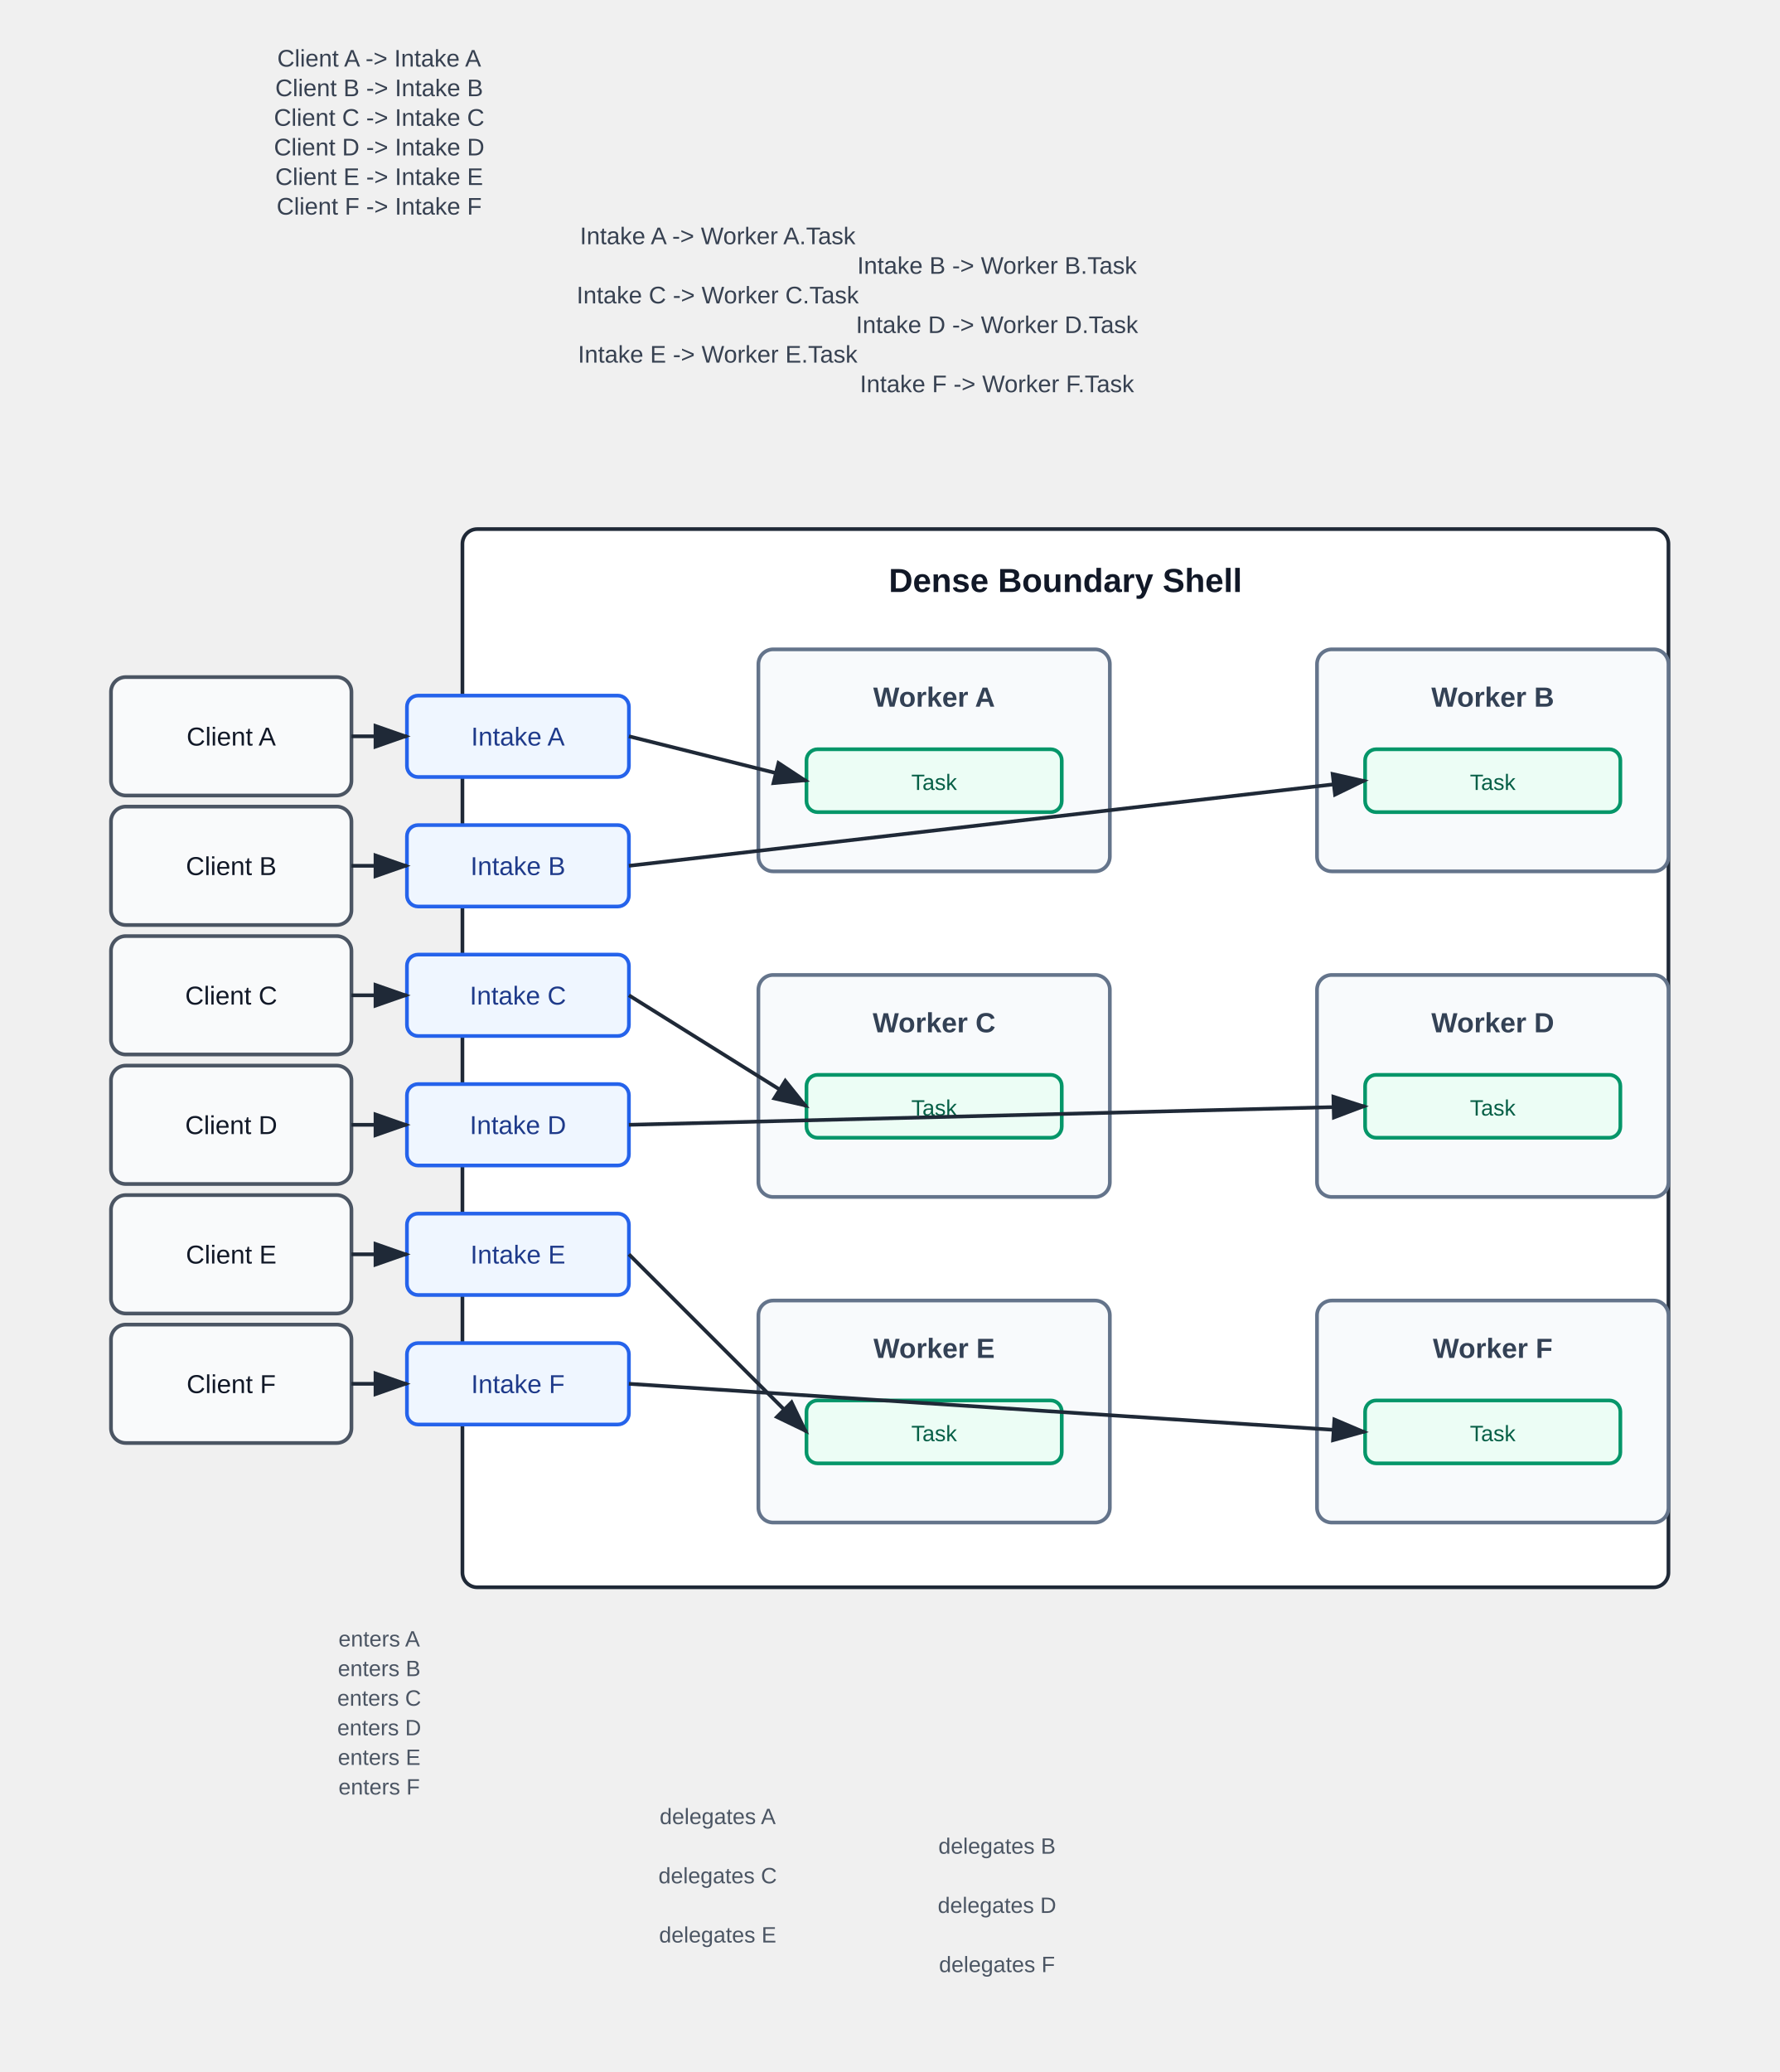
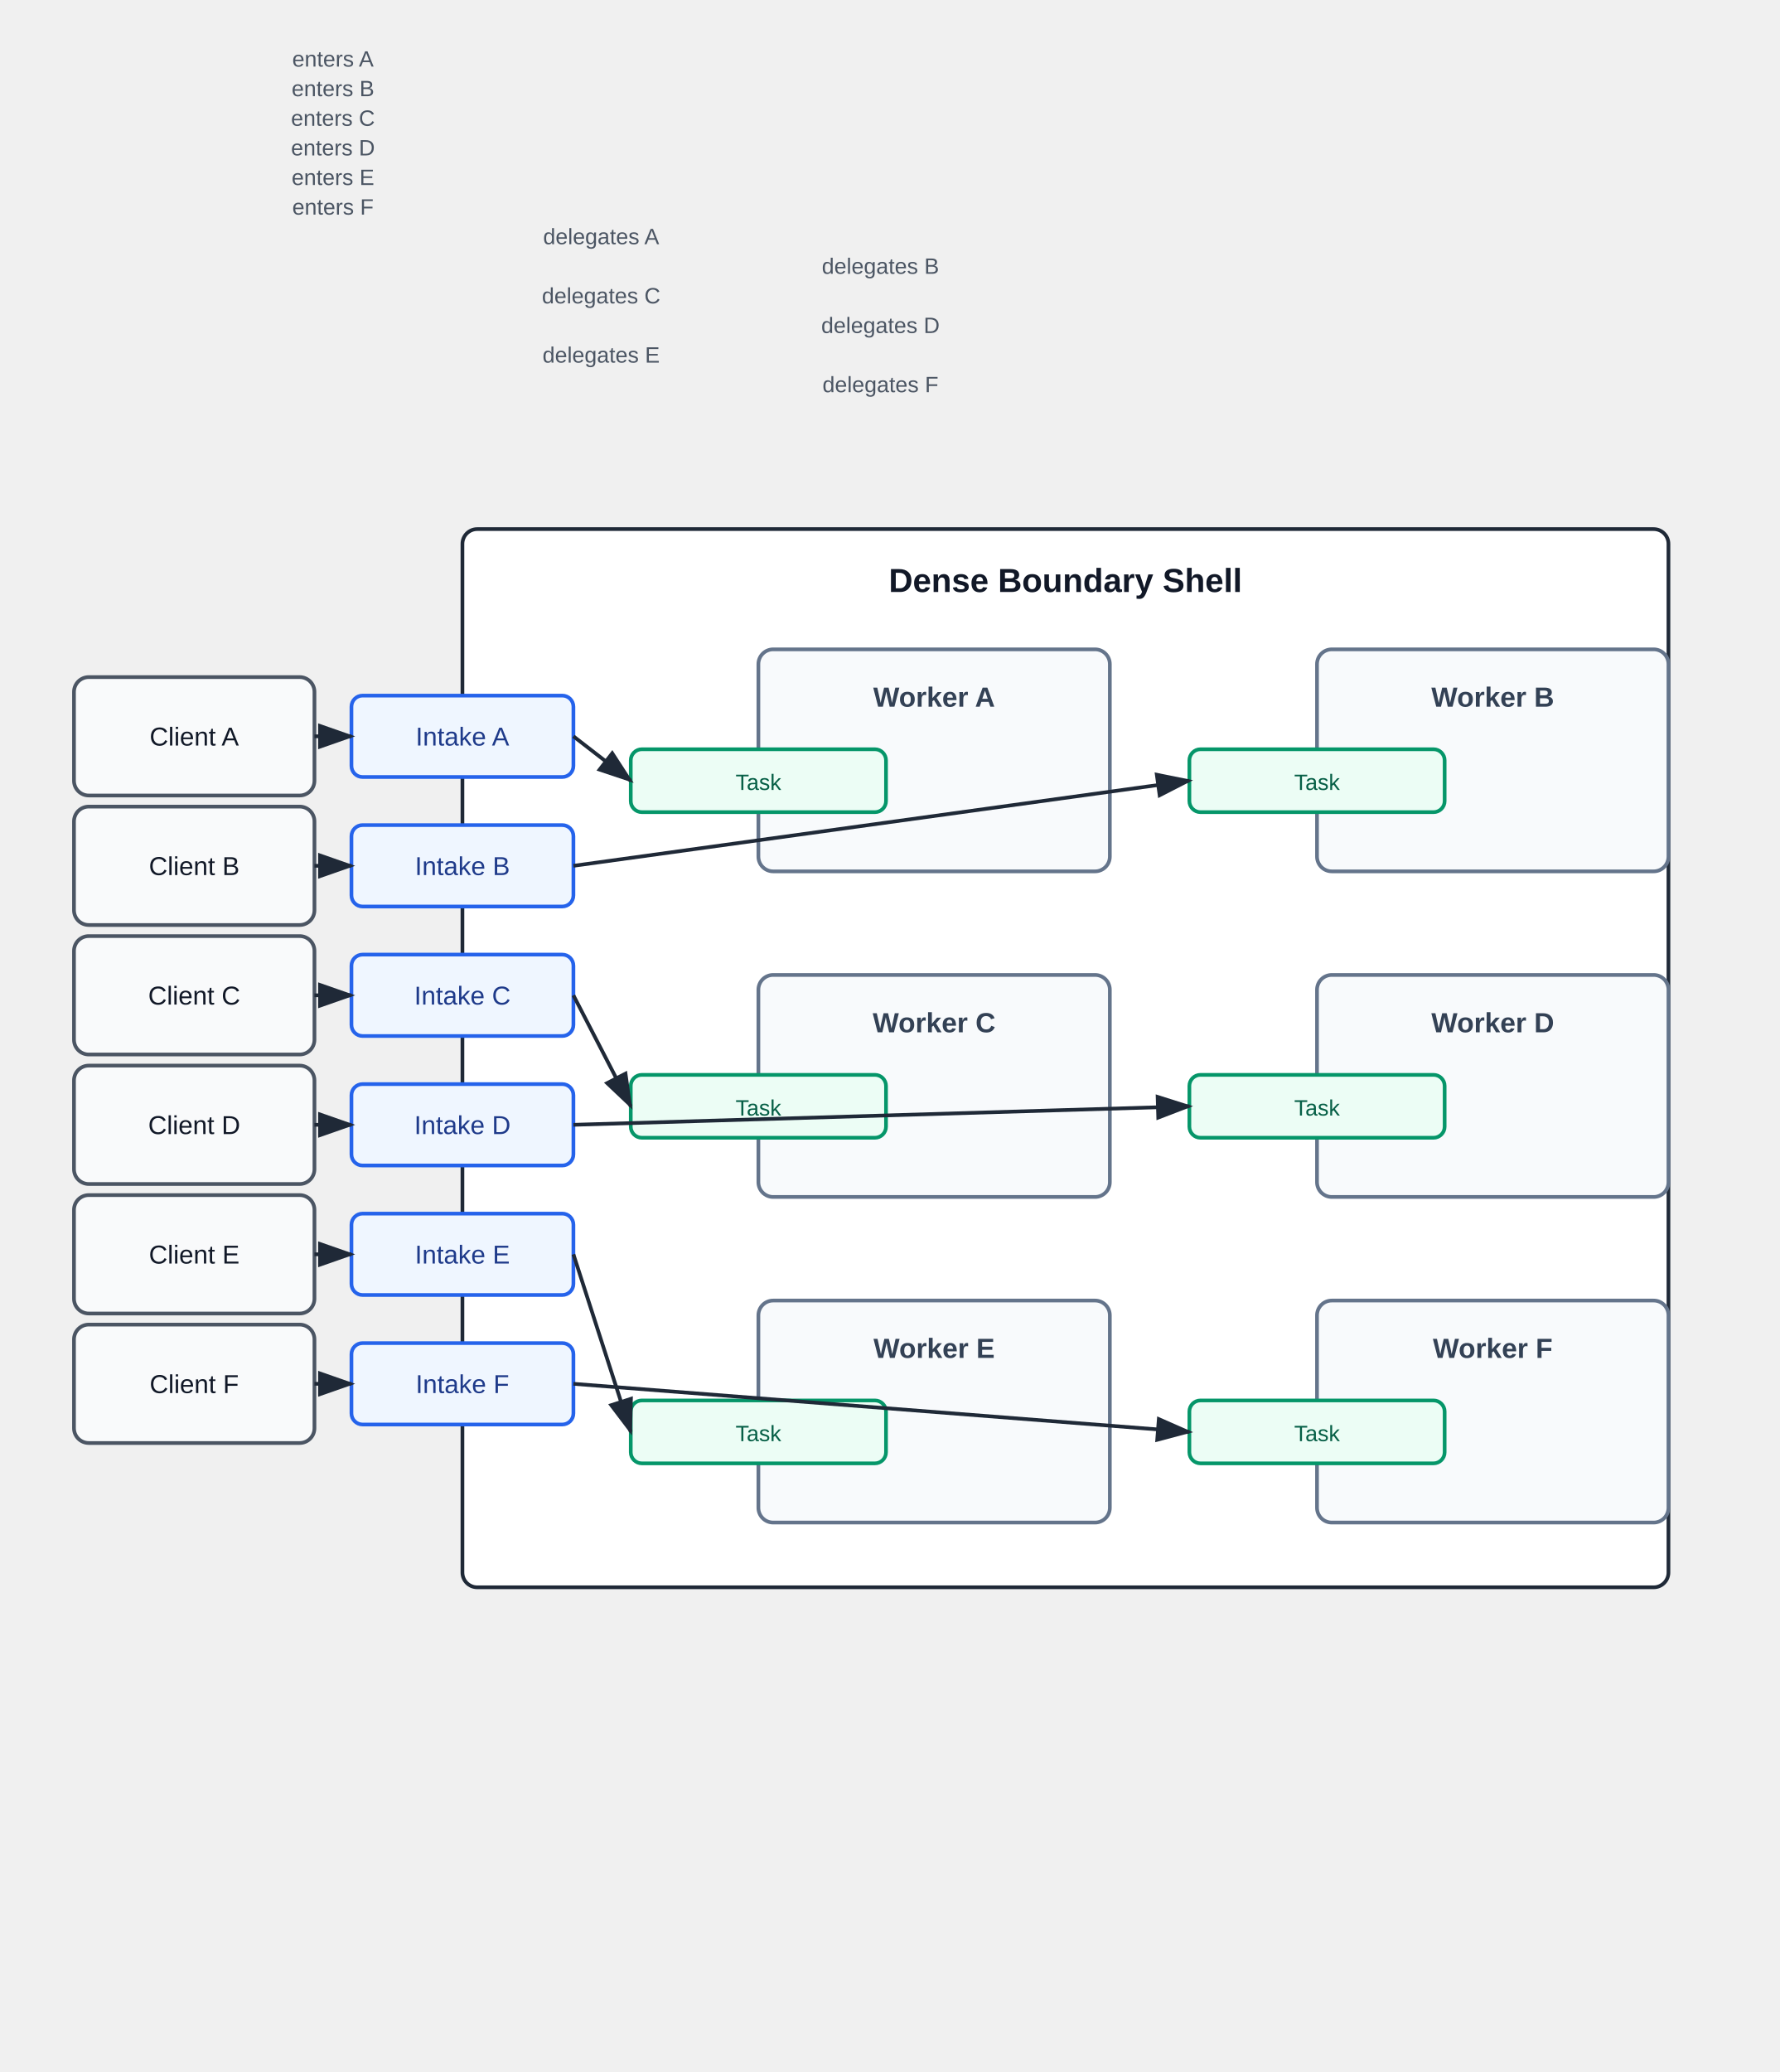
<svg xmlns="http://www.w3.org/2000/svg" width="962" height="1120" viewBox="0 0 962 1120" role="img" aria-labelledby="title desc">
  <defs>
    <marker id="arrowhead" markerWidth="10" markerHeight="7" refX="9" refY="3.5" orient="auto">
      <polygon points="0 0, 10 3.5, 0 7" fill="#1f2937" />
    </marker>
  </defs>
  <rect x="250" y="286" width="652" height="572" rx="8" fill="#ffffff" stroke="#1f2937" stroke-width="2" />
  <text x="576" y="320" text-anchor="middle" font-family="Arial, sans-serif" font-size="18" font-weight="700" fill="#111827">Dense Boundary Shell</text>
-   <rect x="220" y="376" width="120" height="44" rx="6" fill="#eff6ff" stroke="#2563eb" stroke-width="2" />
-   <text x="280" y="403" text-anchor="middle" font-family="Arial, sans-serif" font-size="14" fill="#1e3a8a">Intake A</text>
-   <rect x="220" y="446" width="120" height="44" rx="6" fill="#eff6ff" stroke="#2563eb" stroke-width="2" />
-   <text x="280" y="473" text-anchor="middle" font-family="Arial, sans-serif" font-size="14" fill="#1e3a8a">Intake B</text>
-   <rect x="220" y="516" width="120" height="44" rx="6" fill="#eff6ff" stroke="#2563eb" stroke-width="2" />
-   <text x="280" y="543" text-anchor="middle" font-family="Arial, sans-serif" font-size="14" fill="#1e3a8a">Intake C</text>
-   <rect x="220" y="586" width="120" height="44" rx="6" fill="#eff6ff" stroke="#2563eb" stroke-width="2" />
-   <text x="280" y="613" text-anchor="middle" font-family="Arial, sans-serif" font-size="14" fill="#1e3a8a">Intake D</text>
-   <rect x="220" y="656" width="120" height="44" rx="6" fill="#eff6ff" stroke="#2563eb" stroke-width="2" />
-   <text x="280" y="683" text-anchor="middle" font-family="Arial, sans-serif" font-size="14" fill="#1e3a8a">Intake E</text>
-   <rect x="220" y="726" width="120" height="44" rx="6" fill="#eff6ff" stroke="#2563eb" stroke-width="2" />
-   <text x="280" y="753" text-anchor="middle" font-family="Arial, sans-serif" font-size="14" fill="#1e3a8a">Intake F</text>
+   <rect x="190" y="376" width="120" height="44" rx="6" fill="#eff6ff" stroke="#2563eb" stroke-width="2" />
+   <text x="250" y="403" text-anchor="middle" font-family="Arial, sans-serif" font-size="14" fill="#1e3a8a">Intake A</text>
+   <rect x="190" y="446" width="120" height="44" rx="6" fill="#eff6ff" stroke="#2563eb" stroke-width="2" />
+   <text x="250" y="473" text-anchor="middle" font-family="Arial, sans-serif" font-size="14" fill="#1e3a8a">Intake B</text>
+   <rect x="190" y="516" width="120" height="44" rx="6" fill="#eff6ff" stroke="#2563eb" stroke-width="2" />
+   <text x="250" y="543" text-anchor="middle" font-family="Arial, sans-serif" font-size="14" fill="#1e3a8a">Intake C</text>
+   <rect x="190" y="586" width="120" height="44" rx="6" fill="#eff6ff" stroke="#2563eb" stroke-width="2" />
+   <text x="250" y="613" text-anchor="middle" font-family="Arial, sans-serif" font-size="14" fill="#1e3a8a">Intake D</text>
+   <rect x="190" y="656" width="120" height="44" rx="6" fill="#eff6ff" stroke="#2563eb" stroke-width="2" />
+   <text x="250" y="683" text-anchor="middle" font-family="Arial, sans-serif" font-size="14" fill="#1e3a8a">Intake E</text>
+   <rect x="190" y="726" width="120" height="44" rx="6" fill="#eff6ff" stroke="#2563eb" stroke-width="2" />
+   <text x="250" y="753" text-anchor="middle" font-family="Arial, sans-serif" font-size="14" fill="#1e3a8a">Intake F</text>
  <rect x="410" y="351" width="190" height="120" rx="8" fill="#f8fafc" stroke="#64748b" stroke-width="2" />
  <text x="505" y="382" text-anchor="middle" font-family="Arial, sans-serif" font-size="15" font-weight="700" fill="#334155">Worker A</text>
-   <rect x="436" y="405" width="138" height="34" rx="6" fill="#ecfdf5" stroke="#059669" stroke-width="2" />
-   <text x="505" y="427" text-anchor="middle" font-family="Arial, sans-serif" font-size="12" fill="#065f46">Task</text>
+   <rect x="341" y="405" width="138" height="34" rx="6" fill="#ecfdf5" stroke="#059669" stroke-width="2" />
+   <text x="410" y="427" text-anchor="middle" font-family="Arial, sans-serif" font-size="12" fill="#065f46">Task</text>
  <rect x="712" y="351" width="190" height="120" rx="8" fill="#f8fafc" stroke="#64748b" stroke-width="2" />
  <text x="807" y="382" text-anchor="middle" font-family="Arial, sans-serif" font-size="15" font-weight="700" fill="#334155">Worker B</text>
-   <rect x="738" y="405" width="138" height="34" rx="6" fill="#ecfdf5" stroke="#059669" stroke-width="2" />
-   <text x="807" y="427" text-anchor="middle" font-family="Arial, sans-serif" font-size="12" fill="#065f46">Task</text>
+   <rect x="643" y="405" width="138" height="34" rx="6" fill="#ecfdf5" stroke="#059669" stroke-width="2" />
+   <text x="712" y="427" text-anchor="middle" font-family="Arial, sans-serif" font-size="12" fill="#065f46">Task</text>
  <rect x="410" y="527" width="190" height="120" rx="8" fill="#f8fafc" stroke="#64748b" stroke-width="2" />
  <text x="505" y="558" text-anchor="middle" font-family="Arial, sans-serif" font-size="15" font-weight="700" fill="#334155">Worker C</text>
-   <rect x="436" y="581" width="138" height="34" rx="6" fill="#ecfdf5" stroke="#059669" stroke-width="2" />
-   <text x="505" y="603" text-anchor="middle" font-family="Arial, sans-serif" font-size="12" fill="#065f46">Task</text>
+   <rect x="341" y="581" width="138" height="34" rx="6" fill="#ecfdf5" stroke="#059669" stroke-width="2" />
+   <text x="410" y="603" text-anchor="middle" font-family="Arial, sans-serif" font-size="12" fill="#065f46">Task</text>
  <rect x="712" y="527" width="190" height="120" rx="8" fill="#f8fafc" stroke="#64748b" stroke-width="2" />
  <text x="807" y="558" text-anchor="middle" font-family="Arial, sans-serif" font-size="15" font-weight="700" fill="#334155">Worker D</text>
-   <rect x="738" y="581" width="138" height="34" rx="6" fill="#ecfdf5" stroke="#059669" stroke-width="2" />
-   <text x="807" y="603" text-anchor="middle" font-family="Arial, sans-serif" font-size="12" fill="#065f46">Task</text>
+   <rect x="643" y="581" width="138" height="34" rx="6" fill="#ecfdf5" stroke="#059669" stroke-width="2" />
+   <text x="712" y="603" text-anchor="middle" font-family="Arial, sans-serif" font-size="12" fill="#065f46">Task</text>
  <rect x="410" y="703" width="190" height="120" rx="8" fill="#f8fafc" stroke="#64748b" stroke-width="2" />
  <text x="505" y="734" text-anchor="middle" font-family="Arial, sans-serif" font-size="15" font-weight="700" fill="#334155">Worker E</text>
-   <rect x="436" y="757" width="138" height="34" rx="6" fill="#ecfdf5" stroke="#059669" stroke-width="2" />
-   <text x="505" y="779" text-anchor="middle" font-family="Arial, sans-serif" font-size="12" fill="#065f46">Task</text>
+   <rect x="341" y="757" width="138" height="34" rx="6" fill="#ecfdf5" stroke="#059669" stroke-width="2" />
+   <text x="410" y="779" text-anchor="middle" font-family="Arial, sans-serif" font-size="12" fill="#065f46">Task</text>
  <rect x="712" y="703" width="190" height="120" rx="8" fill="#f8fafc" stroke="#64748b" stroke-width="2" />
  <text x="807" y="734" text-anchor="middle" font-family="Arial, sans-serif" font-size="15" font-weight="700" fill="#334155">Worker F</text>
-   <rect x="738" y="757" width="138" height="34" rx="6" fill="#ecfdf5" stroke="#059669" stroke-width="2" />
-   <text x="807" y="779" text-anchor="middle" font-family="Arial, sans-serif" font-size="12" fill="#065f46">Task</text>
-   <rect x="60" y="366" width="130" height="64" rx="8" fill="#f9fafb" stroke="#4b5563" stroke-width="2" />
-   <text x="125" y="403" text-anchor="middle" font-family="Arial, sans-serif" font-size="14" fill="#111827">Client A</text>
-   <rect x="60" y="436" width="130" height="64" rx="8" fill="#f9fafb" stroke="#4b5563" stroke-width="2" />
-   <text x="125" y="473" text-anchor="middle" font-family="Arial, sans-serif" font-size="14" fill="#111827">Client B</text>
-   <rect x="60" y="506" width="130" height="64" rx="8" fill="#f9fafb" stroke="#4b5563" stroke-width="2" />
-   <text x="125" y="543" text-anchor="middle" font-family="Arial, sans-serif" font-size="14" fill="#111827">Client C</text>
-   <rect x="60" y="576" width="130" height="64" rx="8" fill="#f9fafb" stroke="#4b5563" stroke-width="2" />
-   <text x="125" y="613" text-anchor="middle" font-family="Arial, sans-serif" font-size="14" fill="#111827">Client D</text>
-   <rect x="60" y="646" width="130" height="64" rx="8" fill="#f9fafb" stroke="#4b5563" stroke-width="2" />
-   <text x="125" y="683" text-anchor="middle" font-family="Arial, sans-serif" font-size="14" fill="#111827">Client E</text>
-   <rect x="60" y="716" width="130" height="64" rx="8" fill="#f9fafb" stroke="#4b5563" stroke-width="2" />
-   <text x="125" y="753" text-anchor="middle" font-family="Arial, sans-serif" font-size="14" fill="#111827">Client F</text>
-   <line x1="190" y1="398" x2="220" y2="398" stroke="#1f2937" stroke-width="2" marker-end="url(#arrowhead)" />
-   <text x="205" y="36" text-anchor="middle" font-family="Arial, sans-serif" font-size="13" fill="#374151">Client A -&gt; Intake A</text>
-   <text x="205" y="890" text-anchor="middle" font-family="Arial, sans-serif" font-size="12" fill="#4b5563">enters A</text>
-   <line x1="190" y1="468" x2="220" y2="468" stroke="#1f2937" stroke-width="2" marker-end="url(#arrowhead)" />
-   <text x="205" y="52" text-anchor="middle" font-family="Arial, sans-serif" font-size="13" fill="#374151">Client B -&gt; Intake B</text>
-   <text x="205" y="906" text-anchor="middle" font-family="Arial, sans-serif" font-size="12" fill="#4b5563">enters B</text>
-   <line x1="190" y1="538" x2="220" y2="538" stroke="#1f2937" stroke-width="2" marker-end="url(#arrowhead)" />
-   <text x="205" y="68" text-anchor="middle" font-family="Arial, sans-serif" font-size="13" fill="#374151">Client C -&gt; Intake C</text>
-   <text x="205" y="922" text-anchor="middle" font-family="Arial, sans-serif" font-size="12" fill="#4b5563">enters C</text>
-   <line x1="190" y1="608" x2="220" y2="608" stroke="#1f2937" stroke-width="2" marker-end="url(#arrowhead)" />
-   <text x="205" y="84" text-anchor="middle" font-family="Arial, sans-serif" font-size="13" fill="#374151">Client D -&gt; Intake D</text>
-   <text x="205" y="938" text-anchor="middle" font-family="Arial, sans-serif" font-size="12" fill="#4b5563">enters D</text>
-   <line x1="190" y1="678" x2="220" y2="678" stroke="#1f2937" stroke-width="2" marker-end="url(#arrowhead)" />
-   <text x="205" y="100" text-anchor="middle" font-family="Arial, sans-serif" font-size="13" fill="#374151">Client E -&gt; Intake E</text>
-   <text x="205" y="954" text-anchor="middle" font-family="Arial, sans-serif" font-size="12" fill="#4b5563">enters E</text>
-   <line x1="190" y1="748" x2="220" y2="748" stroke="#1f2937" stroke-width="2" marker-end="url(#arrowhead)" />
-   <text x="205" y="116" text-anchor="middle" font-family="Arial, sans-serif" font-size="13" fill="#374151">Client F -&gt; Intake F</text>
-   <text x="205" y="970" text-anchor="middle" font-family="Arial, sans-serif" font-size="12" fill="#4b5563">enters F</text>
-   <line x1="340" y1="398" x2="436" y2="422" stroke="#1f2937" stroke-width="2" marker-end="url(#arrowhead)" />
-   <text x="388" y="132" text-anchor="middle" font-family="Arial, sans-serif" font-size="13" fill="#374151">Intake A -&gt; Worker A.Task</text>
-   <text x="388" y="986" text-anchor="middle" font-family="Arial, sans-serif" font-size="12" fill="#4b5563">delegates A</text>
-   <line x1="340" y1="468" x2="738" y2="422" stroke="#1f2937" stroke-width="2" marker-end="url(#arrowhead)" />
-   <text x="539" y="148" text-anchor="middle" font-family="Arial, sans-serif" font-size="13" fill="#374151">Intake B -&gt; Worker B.Task</text>
-   <text x="539" y="1002" text-anchor="middle" font-family="Arial, sans-serif" font-size="12" fill="#4b5563">delegates B</text>
-   <line x1="340" y1="538" x2="436" y2="598" stroke="#1f2937" stroke-width="2" marker-end="url(#arrowhead)" />
-   <text x="388" y="164" text-anchor="middle" font-family="Arial, sans-serif" font-size="13" fill="#374151">Intake C -&gt; Worker C.Task</text>
-   <text x="388" y="1018" text-anchor="middle" font-family="Arial, sans-serif" font-size="12" fill="#4b5563">delegates C</text>
-   <line x1="340" y1="608" x2="738" y2="598" stroke="#1f2937" stroke-width="2" marker-end="url(#arrowhead)" />
-   <text x="539" y="180" text-anchor="middle" font-family="Arial, sans-serif" font-size="13" fill="#374151">Intake D -&gt; Worker D.Task</text>
-   <text x="539" y="1034" text-anchor="middle" font-family="Arial, sans-serif" font-size="12" fill="#4b5563">delegates D</text>
-   <line x1="340" y1="678" x2="436" y2="774" stroke="#1f2937" stroke-width="2" marker-end="url(#arrowhead)" />
-   <text x="388" y="196" text-anchor="middle" font-family="Arial, sans-serif" font-size="13" fill="#374151">Intake E -&gt; Worker E.Task</text>
-   <text x="388" y="1050" text-anchor="middle" font-family="Arial, sans-serif" font-size="12" fill="#4b5563">delegates E</text>
-   <line x1="340" y1="748" x2="738" y2="774" stroke="#1f2937" stroke-width="2" marker-end="url(#arrowhead)" />
-   <text x="539" y="212" text-anchor="middle" font-family="Arial, sans-serif" font-size="13" fill="#374151">Intake F -&gt; Worker F.Task</text>
-   <text x="539" y="1066" text-anchor="middle" font-family="Arial, sans-serif" font-size="12" fill="#4b5563">delegates F</text>
+   <rect x="643" y="757" width="138" height="34" rx="6" fill="#ecfdf5" stroke="#059669" stroke-width="2" />
+   <text x="712" y="779" text-anchor="middle" font-family="Arial, sans-serif" font-size="12" fill="#065f46">Task</text>
+   <rect x="40" y="366" width="130" height="64" rx="8" fill="#f9fafb" stroke="#4b5563" stroke-width="2" />
+   <text x="105" y="403" text-anchor="middle" font-family="Arial, sans-serif" font-size="14" fill="#111827">Client A</text>
+   <rect x="40" y="436" width="130" height="64" rx="8" fill="#f9fafb" stroke="#4b5563" stroke-width="2" />
+   <text x="105" y="473" text-anchor="middle" font-family="Arial, sans-serif" font-size="14" fill="#111827">Client B</text>
+   <rect x="40" y="506" width="130" height="64" rx="8" fill="#f9fafb" stroke="#4b5563" stroke-width="2" />
+   <text x="105" y="543" text-anchor="middle" font-family="Arial, sans-serif" font-size="14" fill="#111827">Client C</text>
+   <rect x="40" y="576" width="130" height="64" rx="8" fill="#f9fafb" stroke="#4b5563" stroke-width="2" />
+   <text x="105" y="613" text-anchor="middle" font-family="Arial, sans-serif" font-size="14" fill="#111827">Client D</text>
+   <rect x="40" y="646" width="130" height="64" rx="8" fill="#f9fafb" stroke="#4b5563" stroke-width="2" />
+   <text x="105" y="683" text-anchor="middle" font-family="Arial, sans-serif" font-size="14" fill="#111827">Client E</text>
+   <rect x="40" y="716" width="130" height="64" rx="8" fill="#f9fafb" stroke="#4b5563" stroke-width="2" />
+   <text x="105" y="753" text-anchor="middle" font-family="Arial, sans-serif" font-size="14" fill="#111827">Client F</text>
+   <line x1="170" y1="398" x2="190" y2="398" stroke="#1f2937" stroke-width="2" marker-end="url(#arrowhead)" />
+   <text x="180" y="36" text-anchor="middle" font-family="Arial, sans-serif" font-size="12" fill="#4b5563">enters A</text>
+   <line x1="170" y1="468" x2="190" y2="468" stroke="#1f2937" stroke-width="2" marker-end="url(#arrowhead)" />
+   <text x="180" y="52" text-anchor="middle" font-family="Arial, sans-serif" font-size="12" fill="#4b5563">enters B</text>
+   <line x1="170" y1="538" x2="190" y2="538" stroke="#1f2937" stroke-width="2" marker-end="url(#arrowhead)" />
+   <text x="180" y="68" text-anchor="middle" font-family="Arial, sans-serif" font-size="12" fill="#4b5563">enters C</text>
+   <line x1="170" y1="608" x2="190" y2="608" stroke="#1f2937" stroke-width="2" marker-end="url(#arrowhead)" />
+   <text x="180" y="84" text-anchor="middle" font-family="Arial, sans-serif" font-size="12" fill="#4b5563">enters D</text>
+   <line x1="170" y1="678" x2="190" y2="678" stroke="#1f2937" stroke-width="2" marker-end="url(#arrowhead)" />
+   <text x="180" y="100" text-anchor="middle" font-family="Arial, sans-serif" font-size="12" fill="#4b5563">enters E</text>
+   <line x1="170" y1="748" x2="190" y2="748" stroke="#1f2937" stroke-width="2" marker-end="url(#arrowhead)" />
+   <text x="180" y="116" text-anchor="middle" font-family="Arial, sans-serif" font-size="12" fill="#4b5563">enters F</text>
+   <line x1="310" y1="398" x2="341" y2="422" stroke="#1f2937" stroke-width="2" marker-end="url(#arrowhead)" />
+   <text x="325" y="132" text-anchor="middle" font-family="Arial, sans-serif" font-size="12" fill="#4b5563">delegates A</text>
+   <line x1="310" y1="468" x2="643" y2="422" stroke="#1f2937" stroke-width="2" marker-end="url(#arrowhead)" />
+   <text x="476" y="148" text-anchor="middle" font-family="Arial, sans-serif" font-size="12" fill="#4b5563">delegates B</text>
+   <line x1="310" y1="538" x2="341" y2="598" stroke="#1f2937" stroke-width="2" marker-end="url(#arrowhead)" />
+   <text x="325" y="164" text-anchor="middle" font-family="Arial, sans-serif" font-size="12" fill="#4b5563">delegates C</text>
+   <line x1="310" y1="608" x2="643" y2="598" stroke="#1f2937" stroke-width="2" marker-end="url(#arrowhead)" />
+   <text x="476" y="180" text-anchor="middle" font-family="Arial, sans-serif" font-size="12" fill="#4b5563">delegates D</text>
+   <line x1="310" y1="678" x2="341" y2="774" stroke="#1f2937" stroke-width="2" marker-end="url(#arrowhead)" />
+   <text x="325" y="196" text-anchor="middle" font-family="Arial, sans-serif" font-size="12" fill="#4b5563">delegates E</text>
+   <line x1="310" y1="748" x2="643" y2="774" stroke="#1f2937" stroke-width="2" marker-end="url(#arrowhead)" />
+   <text x="476" y="212" text-anchor="middle" font-family="Arial, sans-serif" font-size="12" fill="#4b5563">delegates F</text>
</svg>
